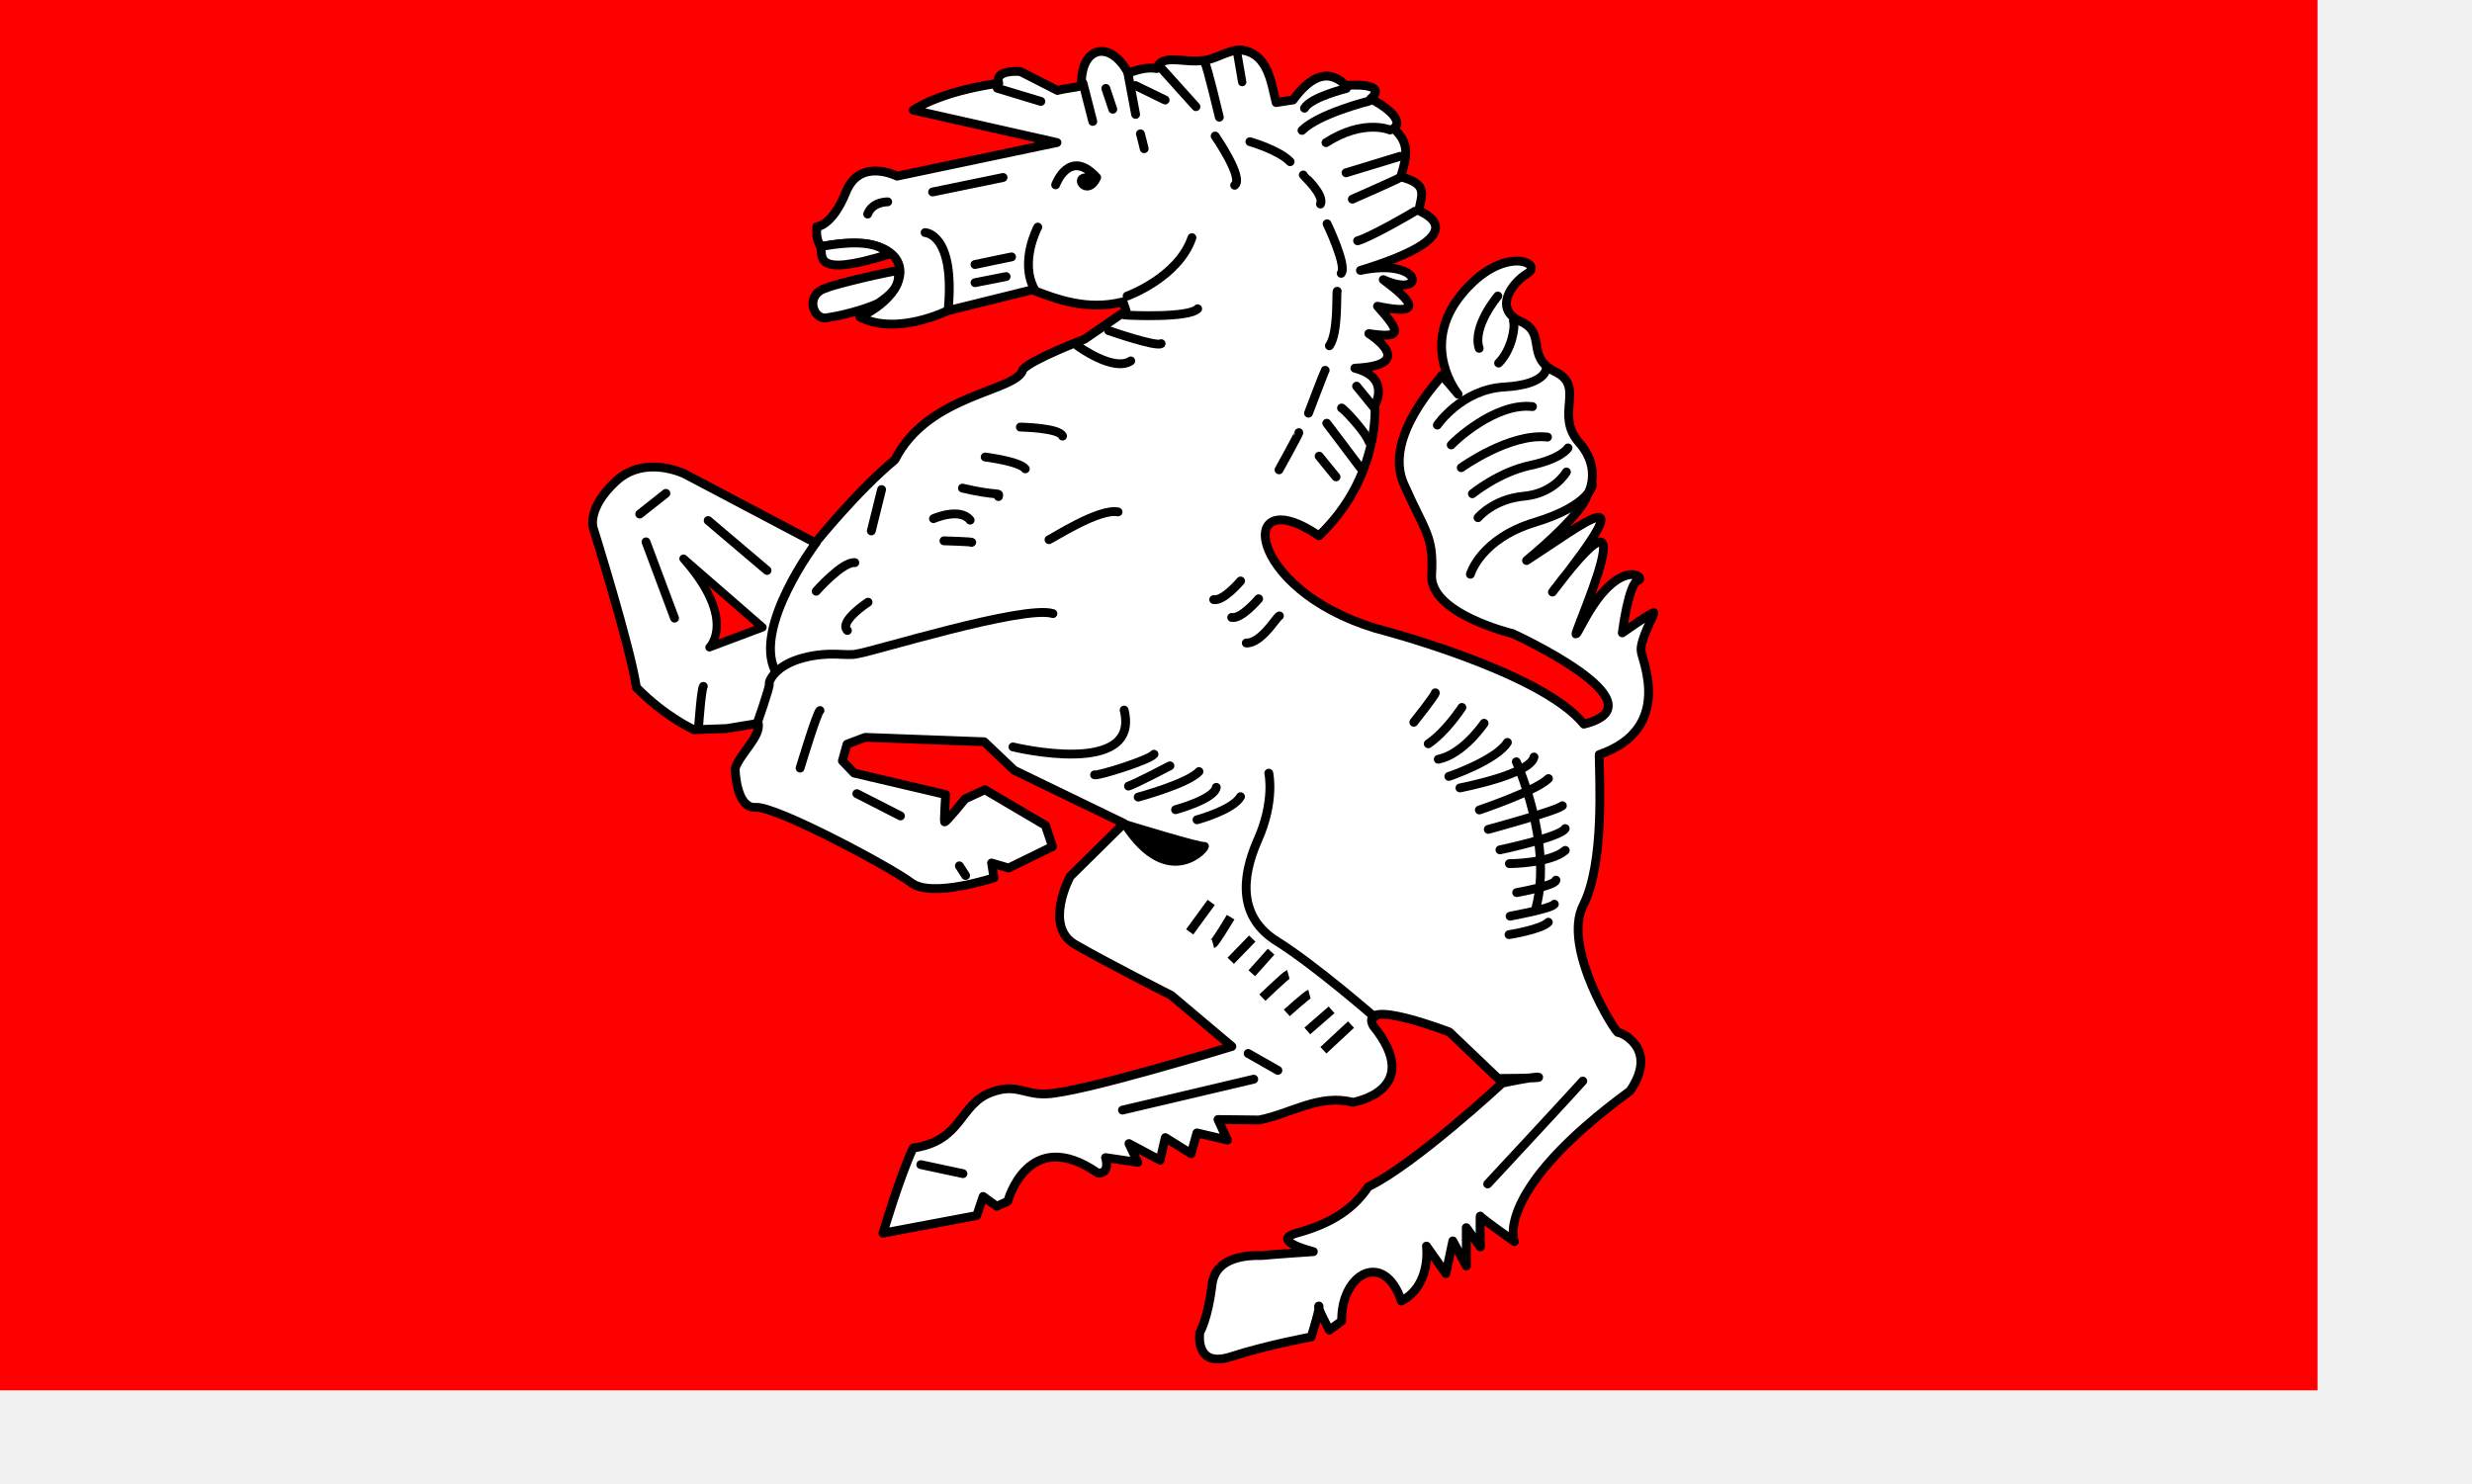
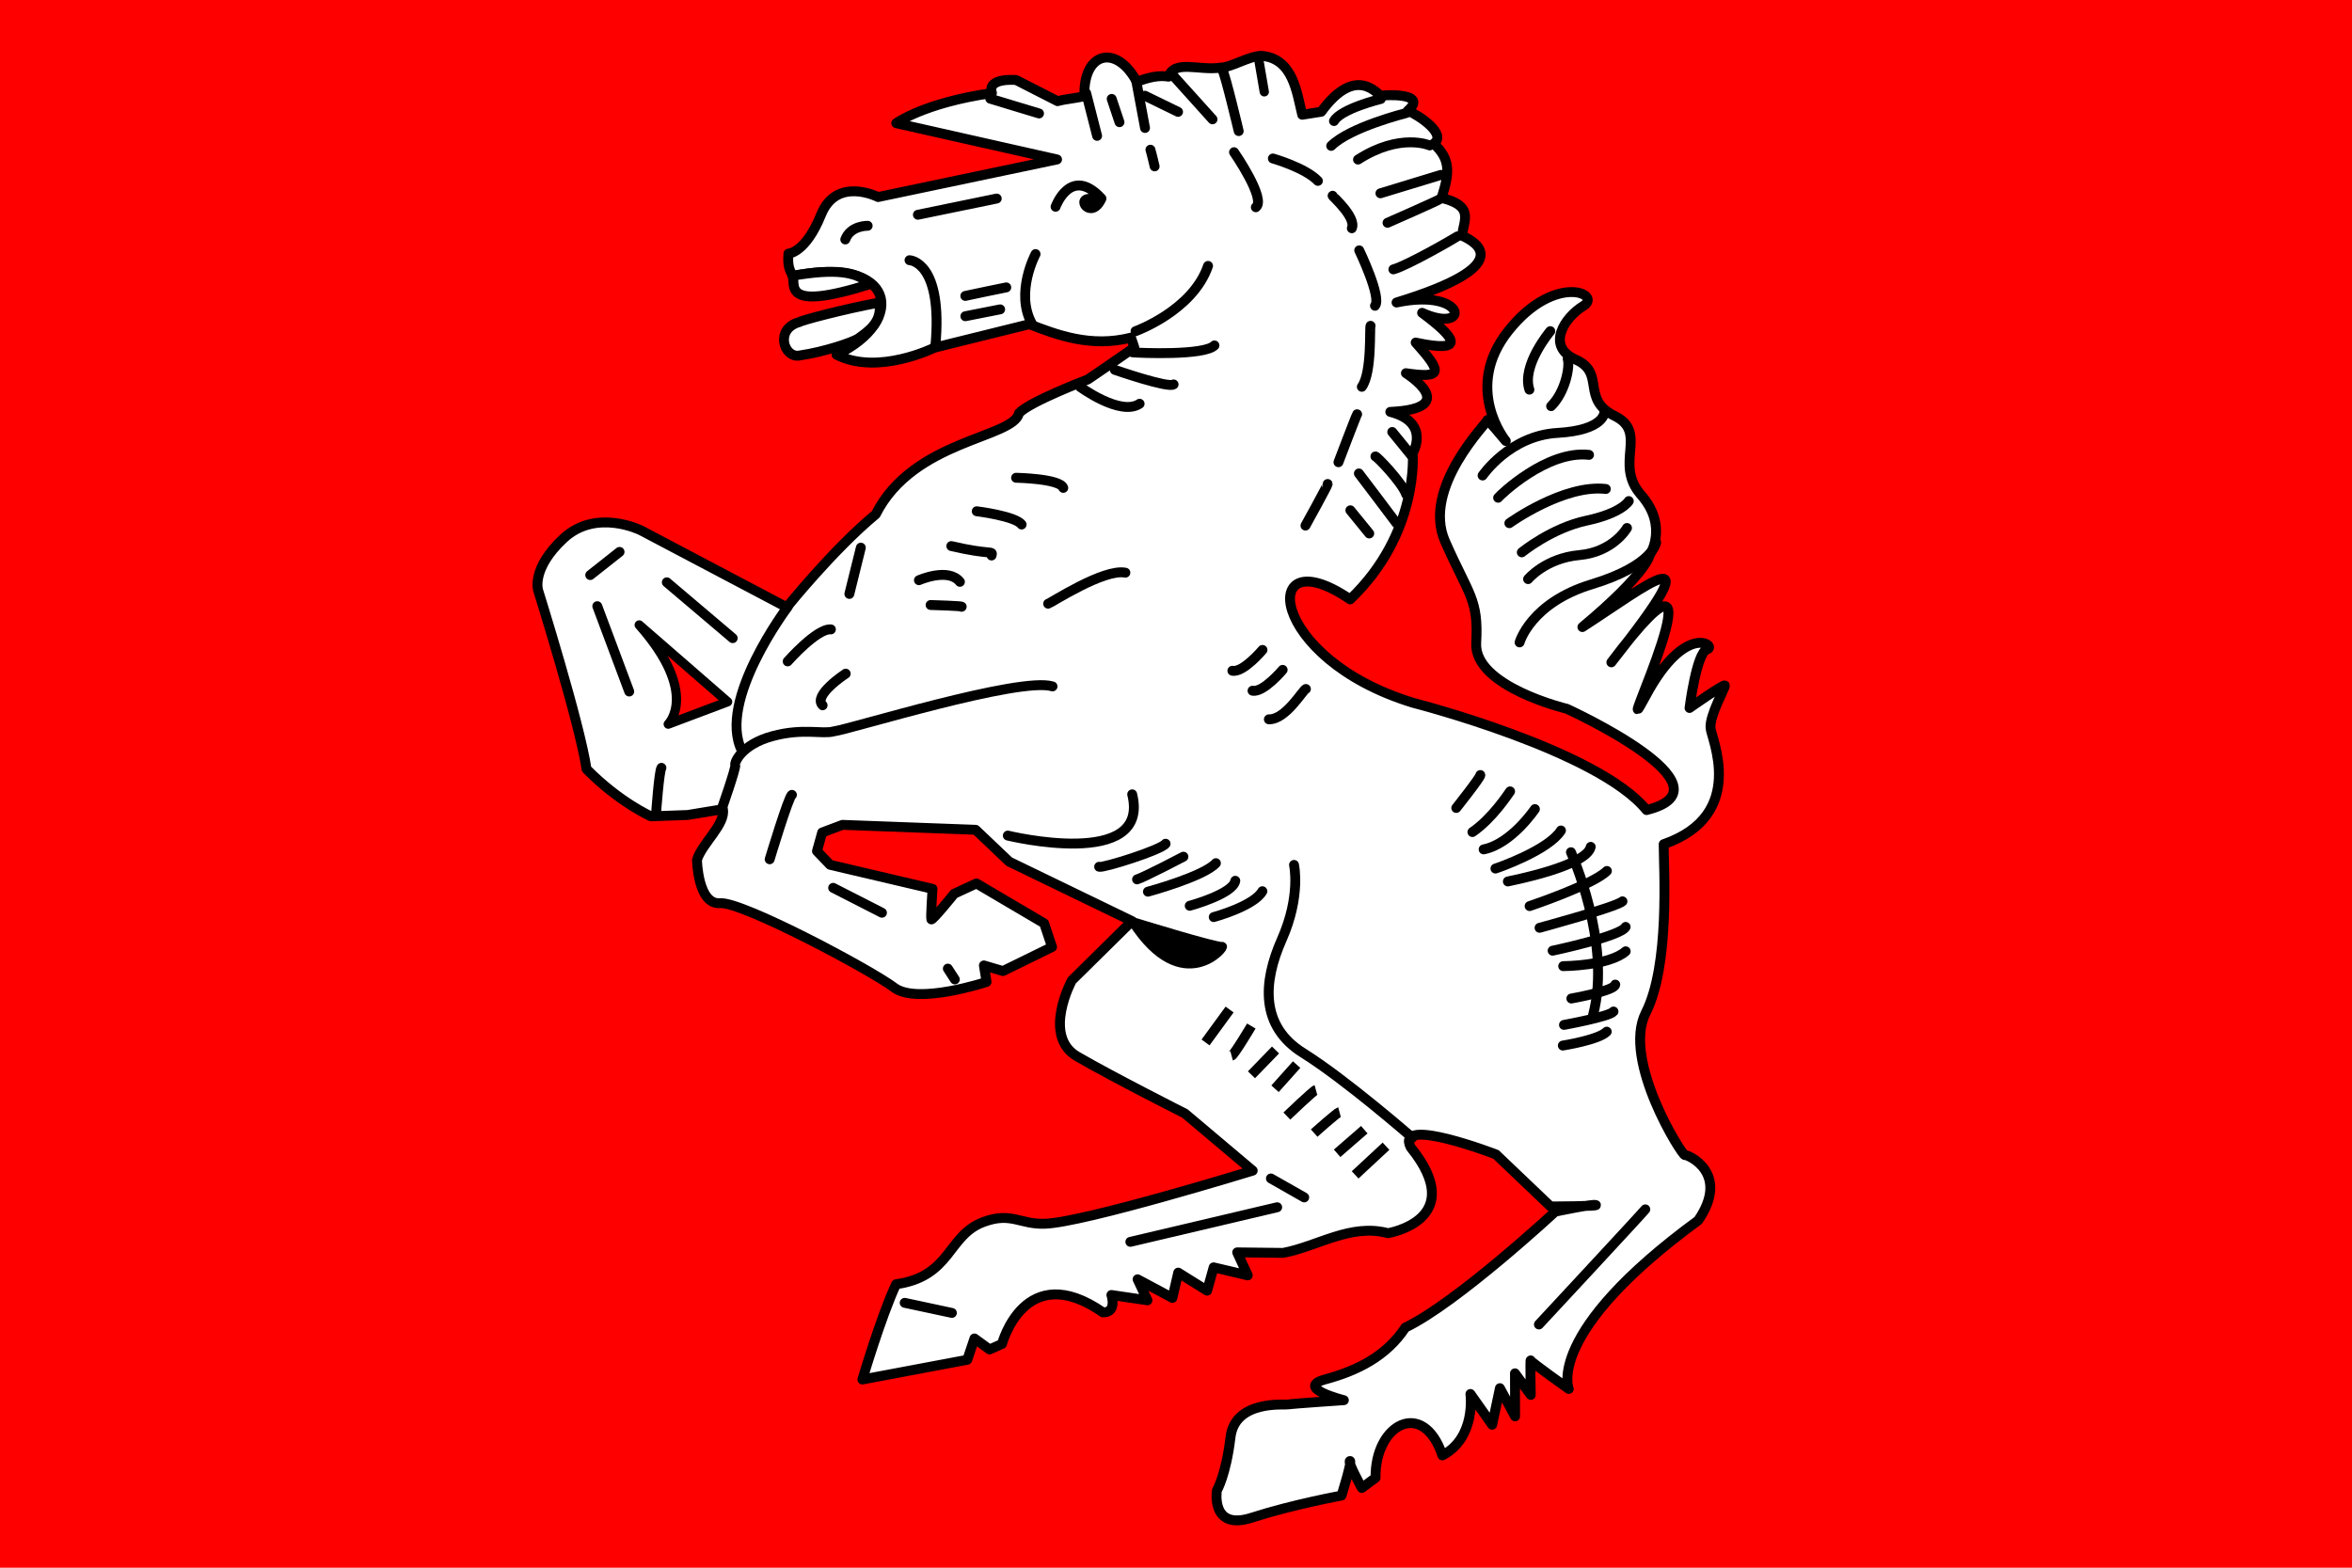
- <svg xmlns="http://www.w3.org/2000/svg" height="140mm" id="svg548" width="233.33mm">
-   <defs id="defs550" />
-   <rect height="496.062" id="rect1065" style="font-size:12px;fill:#ff0000;fill-opacity:1;fill-rule:evenodd;stroke-width:1pt" width="826.76" x="0" y="0.001" />
-   <g id="g2476" transform="matrix(1.220996,0,0,1.220996,-60.7457,5.196445)">
-     <path style="font-size:12px;fill:#ffffff;fill-rule:evenodd;stroke:#000000;stroke-width:1.937pt;stroke-linejoin:round" id="path633" d="M 377.889,83.939 C 378.177,84.799 378.465,85.659 378.753,86.519 C 376.53,88.058 374.309,89.596 372.086,91.135 C 370.263,92.377 368.44,93.622 366.616,94.864 C 366.616,94.864 351.387,100.668 348.654,103.657 C 347.133,110.258 321.098,110.542 311.217,130.092 C 300.109,139.284 287.991,154.375 287.991,154.375 C 275.297,147.677 262.602,140.982 249.908,134.285 C 249.908,134.285 238.244,128.435 229.703,136.37 C 221.16,144.305 223.06,149.98 223.06,149.98 C 223.06,149.98 233.949,184.734 235.695,196.64 C 244.3,205.368 252.515,208.975 252.515,208.975 C 255.712,208.861 258.91,208.746 262.106,208.632 C 264.218,208.25 269.194,207.502 271.306,207.119 C 272.058,211.057 265.839,216.064 264.537,220.353 C 264.537,220.353 264.74,232.114 270.563,231.666 C 276.386,231.218 310.008,249.136 316.016,253.703 C 322.023,258.268 340.162,252.24 340.162,252.24 C 339.931,250.803 339.698,249.364 339.466,247.927 C 341.124,248.417 342.78,248.907 344.438,249.397 C 348.714,247.303 352.989,245.21 357.265,243.116 C 356.574,241.051 355.884,238.988 355.192,236.924 C 349.302,233.452 343.411,229.98 337.521,226.509 C 335.583,227.408 333.644,228.306 331.706,229.206 C 331.706,229.206 325.902,236.402 325.73,235.886 C 325.557,235.369 326.049,227.922 326.049,227.922 C 317.136,225.829 308.224,223.737 299.311,221.645 C 298.167,220.454 297.02,219.263 295.876,218.072 C 296.328,216.45 296.781,214.826 297.233,213.204 C 299.001,212.538 300.768,211.874 302.536,211.209 C 314.129,211.639 325.719,212.069 337.312,212.499 C 340.231,215.274 343.152,218.048 346.071,220.822 C 356.762,225.997 367.454,231.172 378.144,236.347 C 372.906,241.514 367.668,246.681 362.43,251.848 C 362.43,251.848 354.59,266.345 363.855,271.718 C 373.12,277.09 391.987,286.62 391.987,286.62 C 397.883,291.591 403.776,296.562 409.672,301.533 C 409.672,301.533 365.445,315.143 355.333,315.405 C 348.892,315.614 346.637,312.282 339.475,314.905 C 329.927,318.339 331.067,329.153 316.535,331.207 C 312.62,339.58 307.738,356.091 307.738,356.091 C 316.868,354.373 325.997,352.655 335.128,350.937 C 335.751,349.081 336.374,347.225 336.997,345.369 C 338.312,346.325 339.63,347.283 340.945,348.239 C 342.029,347.759 343.113,347.279 344.196,346.799 C 344.196,346.799 350.127,324.377 370.55,338.55 C 374.319,338.657 372.765,334.014 372.765,334.014 C 375.905,334.477 379.048,334.941 382.188,335.405 C 381.326,333.574 380.466,331.745 379.604,329.914 C 382.635,331.532 385.666,333.153 388.697,334.771 C 389.204,332.57 389.713,330.371 390.22,328.17 C 392.736,329.74 395.254,331.311 397.77,332.881 C 398.335,330.852 398.901,328.826 399.466,326.797 C 402.438,327.494 405.407,328.193 408.379,328.889 C 407.459,326.887 406.54,324.885 405.62,322.882 C 409.618,322.928 413.613,322.972 417.61,323.017 C 426.741,321.299 435.174,315.27 445.003,317.865 C 445.003,317.865 466.232,314.377 450.934,295.444 C 446.63,287.043 473.207,297.3 473.207,297.3 C 477.958,301.831 482.711,306.36 487.462,310.89 C 487.462,310.89 500.136,310.84 499.28,310.51 C 498.423,310.178 488.664,312.253 488.664,312.253 C 488.664,312.253 463.039,336.058 449.525,342.524 C 444.578,350.05 436.882,353.818 428.665,356.039 C 420.45,358.259 433.478,361.491 433.478,361.491 C 433.478,361.491 419.606,362.427 418.92,362.612 C 418.236,362.797 405.042,361.3 403.871,371.181 C 402.7,381.062 400.312,385.082 400.312,385.082 C 400.312,385.082 398.63,395.665 409.412,392.189 C 420.193,388.711 432.861,386.413 432.861,386.413 C 432.861,386.413 435.747,377.194 435.063,377.379 C 434.377,377.565 438.165,384.418 438.165,384.418 C 439.362,383.532 440.557,382.645 441.754,381.76 C 441.544,367.751 454.201,360.953 459.21,375.916 C 468.103,371.261 466.53,359.872 466.53,359.872 C 468.421,362.549 470.315,365.226 472.206,367.902 C 472.881,364.719 473.558,361.536 474.233,358.352 C 475.554,360.808 476.873,363.265 478.194,365.722 C 478.184,361.973 478.173,358.225 478.163,354.476 C 479.538,356.356 480.914,358.234 482.289,360.114 C 482.289,360.114 482.092,350.601 482.265,351.118 C 482.438,351.633 492.219,358.554 492.219,358.554 C 492.219,358.554 485.842,343.961 526.012,314.537 C 534.54,302.105 523.223,297.286 522.539,297.471 C 521.853,297.656 506.026,272.677 512.329,260.283 C 518.632,247.889 517.02,223.006 517.001,216.26 C 539.076,208.604 529.255,188.19 529.25,185.942 C 528.898,182.662 533.159,175.321 532.986,174.804 C 532.813,174.289 523.754,180.675 523.754,180.675 C 523.754,180.675 525.597,166.111 528.337,165.371 C 531.074,164.631 522.833,157.856 512.27,177.59 C 501.704,197.325 536.957,124.218 503.338,168.752 C 531.158,133.662 512.359,148.871 495.774,159.542 C 512.693,145.407 513.364,140.722 513.364,140.722 C 513.364,140.722 518.311,133.196 511.095,125.019 C 503.877,116.843 513.103,108.723 504.186,104.382 C 495.266,100.04 501.927,93.177 494.038,89.682 C 486.15,86.187 491.095,78.662 496.054,75.633 C 501.013,72.605 488.665,66.94 476.547,82.032 C 464.427,97.123 475.769,110.937 475.769,110.937 C 475.769,110.937 470.786,104.969 470.959,105.484 C 471.132,106.001 453.707,123.088 459.913,137.164 C 466.12,151.242 468.691,152.235 468.038,163.663 C 467.386,175.093 491.724,180.893 491.724,180.893 C 491.724,180.893 536.658,201.381 512.524,207.342 C 499.805,191.651 451.638,179.35 451.638,179.35 C 413.41,167.74 410.922,135.778 435.119,152.306 C 453.229,135.033 451.457,114.132 451.457,114.132 C 451.457,114.132 456.231,106.089 445.603,103.335 C 464.521,102.465 449.684,93.229 449.684,93.229 C 459.559,94.702 459.031,92.818 452.232,85.228 C 465.91,88.14 462.416,83.766 453.91,77.46 C 466.641,83.209 465.678,70.867 447.235,74.763 C 478.906,65.07 468.157,59.031 464.301,57.294 C 465.031,52.784 467.267,49.51 458.992,47.435 C 460.937,41.321 461.619,37.461 456.923,33.277 C 460.479,30.89 453.386,26.032 450.184,24.647 C 455.68,19.874 443.91,20.565 443.224,20.75 C 442.54,20.935 436.922,12.131 427.57,24.938 C 425.914,25.197 424.26,25.458 422.604,25.718 C 421.18,20 420.245,10.86 411.823,10.323 C 408.353,10.511 404.143,13.367 401.173,13.419 C 395.781,14.243 389.158,11.296 387.69,15.774 C 385.254,15.332 382.352,15.942 379.417,17.136 C 374.077,7.139 365.35,9.31 365.724,20.835 C 363.442,21.452 360.987,21.553 358.705,22.17 C 355.104,20.33 351.501,18.492 347.9,16.652 C 347.9,16.652 340.189,15.922 341.571,20.05 C 323.765,22.611 316.584,27.928 316.584,27.928 C 330.581,31.083 344.578,34.241 358.575,37.397 C 342.997,40.669 327.419,43.942 311.841,47.214 C 311.841,47.214 301.036,41.696 296.953,51.802 C 292.872,61.908 288.417,61.986 288.417,61.986 C 288.309,63.891 288.201,65.796 289.633,67.846 C 316.167,62.364 319.641,79.43 300.995,88.407 C 311.802,93.925 326.511,86.574 326.511,86.574 C 334.783,84.526 343.058,82.477 351.33,80.428 C 358.475,83.186 367.335,86.604 377.889,83.939 z " />
-     <path style="font-size:12px;fill:#ff0000;fill-opacity:1;fill-rule:evenodd;stroke:#000000;stroke-width:2.422;stroke-linecap:round;stroke-linejoin:round" id="path634" d="M 249.45,158.991 L 272.538,179.066 L 257.033,184.9 C 257.033,184.9 265.273,176.918 249.45,158.991 z " />
+ <svg xmlns="http://www.w3.org/2000/svg" height="500" id="svg548" width="750" version="1.0">
+   <defs id="defs550">
+     </defs>
+   <rect height="500" id="rect1065" style="font-size:12px;fill:#ff0000;fill-opacity:1;fill-rule:evenodd;stroke-width:1pt" width="750" x="0" y="-4.9488191e-14" />
+   <g id="g2476" transform="matrix(1.220996,0,0,1.220996,-100.746,5.196445)">
+     <path style="font-size:12px;fill:#ffffff;fill-rule:evenodd;stroke:#000000;stroke-width:1.937pt;stroke-linejoin:round" id="path633" d="M 377.889,83.939 C 378.177,84.799 378.465,85.659 378.753,86.519 C 376.53,88.058 374.309,89.596 372.086,91.135 C 370.263,92.377 368.44,93.622 366.616,94.864 C 366.616,94.864 351.387,100.668 348.654,103.657 C 347.133,110.258 321.098,110.542 311.217,130.092 C 300.109,139.284 287.991,154.375 287.991,154.375 C 275.297,147.677 262.602,140.982 249.908,134.285 C 249.908,134.285 238.244,128.435 229.703,136.37 C 221.16,144.305 223.06,149.98 223.06,149.98 C 223.06,149.98 233.949,184.734 235.695,196.64 C 244.3,205.368 252.515,208.975 252.515,208.975 C 255.712,208.861 258.91,208.746 262.106,208.632 C 264.218,208.25 269.194,207.502 271.306,207.119 C 272.058,211.057 265.839,216.064 264.537,220.353 C 264.537,220.353 264.74,232.114 270.563,231.666 C 276.386,231.218 310.008,249.136 316.016,253.703 C 322.023,258.268 340.162,252.24 340.162,252.24 C 339.931,250.803 339.698,249.364 339.466,247.927 C 341.124,248.417 342.78,248.907 344.438,249.397 C 348.714,247.303 352.989,245.21 357.265,243.116 C 356.574,241.051 355.884,238.988 355.192,236.924 C 349.302,233.452 343.411,229.98 337.521,226.509 C 335.583,227.408 333.644,228.306 331.706,229.206 C 331.706,229.206 325.902,236.402 325.73,235.886 C 325.557,235.369 326.049,227.922 326.049,227.922 C 317.136,225.829 308.224,223.737 299.311,221.645 C 298.167,220.454 297.02,219.263 295.876,218.072 C 296.328,216.45 296.781,214.826 297.233,213.204 C 299.001,212.538 300.768,211.874 302.536,211.209 C 314.129,211.639 325.719,212.069 337.312,212.499 C 340.231,215.274 343.152,218.048 346.071,220.822 C 356.762,225.997 367.454,231.172 378.144,236.347 C 372.906,241.514 367.668,246.681 362.43,251.848 C 362.43,251.848 354.59,266.345 363.855,271.718 C 373.12,277.09 391.987,286.62 391.987,286.62 C 397.883,291.591 403.776,296.562 409.672,301.533 C 409.672,301.533 365.445,315.143 355.333,315.405 C 348.892,315.614 346.637,312.282 339.475,314.905 C 329.927,318.339 331.067,329.153 316.535,331.207 C 312.62,339.58 307.738,356.091 307.738,356.091 C 316.868,354.373 325.997,352.655 335.128,350.937 C 335.751,349.081 336.374,347.225 336.997,345.369 C 338.312,346.325 339.63,347.283 340.945,348.239 C 342.029,347.759 343.113,347.279 344.196,346.799 C 344.196,346.799 350.127,324.377 370.55,338.55 C 374.319,338.657 372.765,334.014 372.765,334.014 C 375.905,334.477 379.048,334.941 382.188,335.405 C 381.326,333.574 380.466,331.745 379.604,329.914 C 382.635,331.532 385.666,333.153 388.697,334.771 C 389.204,332.57 389.713,330.371 390.22,328.17 C 392.736,329.74 395.254,331.311 397.77,332.881 C 398.335,330.852 398.901,328.826 399.466,326.797 C 402.438,327.494 405.407,328.193 408.379,328.889 C 407.459,326.887 406.54,324.885 405.62,322.882 C 409.618,322.928 413.613,322.972 417.61,323.017 C 426.741,321.299 435.174,315.27 445.003,317.865 C 445.003,317.865 466.232,314.377 450.934,295.444 C 446.63,287.043 473.207,297.3 473.207,297.3 C 477.958,301.831 482.711,306.36 487.462,310.89 C 487.462,310.89 500.136,310.84 499.28,310.51 C 498.423,310.178 488.664,312.253 488.664,312.253 C 488.664,312.253 463.039,336.058 449.525,342.524 C 444.578,350.05 436.882,353.818 428.665,356.039 C 420.45,358.259 433.478,361.491 433.478,361.491 C 433.478,361.491 419.606,362.427 418.92,362.612 C 418.236,362.797 405.042,361.3 403.871,371.181 C 402.7,381.062 400.312,385.082 400.312,385.082 C 400.312,385.082 398.63,395.665 409.412,392.189 C 420.193,388.711 432.861,386.413 432.861,386.413 C 432.861,386.413 435.747,377.194 435.063,377.379 C 434.377,377.565 438.165,384.418 438.165,384.418 C 439.362,383.532 440.557,382.645 441.754,381.76 C 441.544,367.751 454.201,360.953 459.21,375.916 C 468.103,371.261 466.53,359.872 466.53,359.872 C 468.421,362.549 470.315,365.226 472.206,367.902 C 472.881,364.719 473.558,361.536 474.233,358.352 C 475.554,360.808 476.873,363.265 478.194,365.722 C 478.184,361.973 478.173,358.225 478.163,354.476 C 479.538,356.356 480.914,358.234 482.289,360.114 C 482.289,360.114 482.092,350.601 482.265,351.118 C 482.438,351.633 492.219,358.554 492.219,358.554 C 492.219,358.554 485.842,343.961 526.012,314.537 C 534.54,302.105 523.223,297.286 522.539,297.471 C 521.853,297.656 506.026,272.677 512.329,260.283 C 518.632,247.889 517.02,223.006 517.001,216.26 C 539.076,208.604 529.255,188.19 529.25,185.942 C 528.898,182.662 533.159,175.321 532.986,174.804 C 532.813,174.289 523.754,180.675 523.754,180.675 C 523.754,180.675 525.597,166.111 528.337,165.371 C 531.074,164.631 522.833,157.856 512.27,177.59 C 501.704,197.325 536.957,124.218 503.338,168.752 C 531.158,133.662 512.359,148.871 495.774,159.542 C 512.693,145.407 513.364,140.722 513.364,140.722 C 513.364,140.722 518.311,133.196 511.095,125.019 C 503.877,116.843 513.103,108.723 504.186,104.382 C 495.266,100.04 501.927,93.177 494.038,89.682 C 486.15,86.187 491.095,78.662 496.054,75.633 C 501.013,72.605 488.665,66.94 476.547,82.032 C 464.427,97.123 475.769,110.937 475.769,110.937 C 475.769,110.937 470.786,104.969 470.959,105.484 C 471.132,106.001 453.707,123.088 459.913,137.164 C 466.12,151.242 468.691,152.235 468.038,163.663 C 467.386,175.093 491.724,180.893 491.724,180.893 C 491.724,180.893 536.658,201.381 512.524,207.342 C 499.805,191.651 451.638,179.35 451.638,179.35 C 413.41,167.74 410.922,135.778 435.119,152.306 C 453.229,135.033 451.457,114.132 451.457,114.132 C 451.457,114.132 456.231,106.089 445.603,103.335 C 464.521,102.465 449.684,93.229 449.684,93.229 C 459.559,94.702 459.031,92.818 452.232,85.228 C 465.91,88.14 462.416,83.766 453.91,77.46 C 466.641,83.209 465.678,70.867 447.235,74.763 C 478.906,65.07 468.157,59.031 464.301,57.294 C 465.031,52.784 467.267,49.51 458.992,47.435 C 460.937,41.321 461.619,37.461 456.923,33.277 C 460.479,30.89 453.386,26.032 450.184,24.647 C 455.68,19.874 443.91,20.565 443.224,20.75 C 442.54,20.935 436.922,12.131 427.57,24.938 C 425.914,25.197 424.26,25.458 422.604,25.718 C 421.18,20 420.245,10.86 411.823,10.323 C 408.353,10.511 404.143,13.367 401.173,13.419 C 395.781,14.243 389.158,11.296 387.69,15.774 C 385.254,15.332 382.352,15.942 379.417,17.136 C 374.077,7.139 365.35,9.31 365.724,20.835 C 363.442,21.452 360.987,21.553 358.705,22.17 C 355.104,20.33 351.501,18.492 347.9,16.652 C 347.9,16.652 340.189,15.922 341.571,20.05 C 323.765,22.611 316.584,27.928 316.584,27.928 C 330.581,31.083 344.578,34.241 358.575,37.397 C 342.997,40.669 327.419,43.942 311.841,47.214 C 311.841,47.214 301.036,41.696 296.953,51.802 C 292.872,61.908 288.417,61.986 288.417,61.986 C 288.309,63.891 288.201,65.796 289.633,67.846 C 316.167,62.364 319.641,79.43 300.995,88.407 C 311.802,93.925 326.511,86.574 326.511,86.574 C 334.783,84.526 343.058,82.477 351.33,80.428 C 358.475,83.186 367.335,86.604 377.889,83.939 z" />
+     <path style="font-size:12px;fill:#ff0000;fill-opacity:1;fill-rule:evenodd;stroke:#000000;stroke-width:2.422;stroke-linecap:round;stroke-linejoin:round" id="path634" d="M 249.45,158.991 L 272.538,179.066 L 257.033,184.9 C 257.033,184.9 265.273,176.918 249.45,158.991 z" />
    <path style="font-size:12px;fill:none;fill-rule:evenodd;stroke:#000000;stroke-width:1.937pt;stroke-linecap:round" id="path635" d="M 288.24,154.263 C 288.24,154.263 269.716,178.792 276.262,191.824" />
    <path style="font-size:12px;fill:none;fill-rule:evenodd;stroke:#000000;stroke-width:1.937pt;stroke-linecap:round" id="path636" d="M 270.846,207.473 C 270.846,207.473 274.778,196.344 274.526,195.59 C 274.273,194.835 276.249,190.2 284.255,188.036 C 292.26,185.872 297.241,187.603 300.229,186.796 C 304.65,186.213 348.874,172.413 357.394,175.044" />
    <path style="font-size:12px;fill:none;fill-rule:evenodd;stroke:#000000;stroke-width:1.937pt;stroke-linecap:round" id="path637" d="M 420.46,221.67 C 420.46,221.67 422.299,229.796 417.283,241.104 C 412.265,252.411 411.69,263.845 422.819,270.79 C 433.947,277.733 451.358,292.93 451.358,292.93" />
    <path style="font-size:12px;fill:none;fill-rule:evenodd;stroke:#000000;stroke-width:1.937pt;stroke-linecap:round" id="path638" d="M 512.202,311.646 C 511.6,312.473 484.416,341.713 484.416,341.713" />
    <path style="font-size:12px;fill:none;fill-rule:evenodd;stroke:#000000;stroke-width:1.937pt;stroke-linecap:round" id="path639" d="M 377.716,320.131 L 416.063,311.094" />
    <path style="font-size:12px;fill:none;fill-rule:evenodd;stroke:#000000;stroke-width:1.937pt;stroke-linecap:round" id="path640" d="M 414.427,303.576 L 423.125,308.522" />
    <path style="font-size:12px;fill:none;fill-rule:evenodd;stroke:#000000;stroke-width:1.937pt;stroke-linecap:round" id="path641" d="M 318.783,336.06 L 331.111,338.698" />
    <path style="font-size:12px;fill:none;fill-rule:evenodd;stroke:#000000;stroke-width:1.937pt;stroke-linecap:round" id="path642" d="M 289.331,203.373 C 288.523,203.591 283.52,220.201 283.52,220.201" />
    <path style="font-size:12px;fill:none;fill-rule:evenodd;stroke:#000000;stroke-width:1.937pt;stroke-linecap:round" id="path643" d="M 300.102,227.662 L 312.844,234.169" />
    <path style="font-size:12px;fill:none;fill-rule:evenodd;stroke:#000000;stroke-width:1.937pt;stroke-linecap:round" id="path644" d="M 330.053,248.759 L 331.879,251.581" />
    <path style="font-size:12px;fill:none;fill-rule:evenodd;stroke:#000000;stroke-width:1.937pt;stroke-linecap:round" id="path645" d="M 356.244,153.442 C 357.052,153.224 370.762,144.211 376.419,145.335" />
    <path style="font-size:12px;fill:none;fill-rule:evenodd;stroke:#000000;stroke-width:1.937pt;stroke-linecap:round" id="path646" d="M 412.224,165.514 C 412.224,165.514 407.192,171.517 404.363,170.954" />
    <path style="font-size:12px;fill:none;fill-rule:evenodd;stroke:#000000;stroke-width:1.937pt;stroke-linecap:round" id="path647" d="M 417.489,170.724 C 417.489,170.724 412.457,176.728 409.629,176.166" />
    <path style="font-size:12px;fill:none;fill-rule:evenodd;stroke:#000000;stroke-width:1.937pt;stroke-linecap:round" id="path648" d="M 423.563,175.717 C 422.755,175.936 418.334,183.764 413.89,183.639" />
    <path style="font-size:12px;fill:none;fill-rule:evenodd;stroke:#000000;stroke-width:1.937pt;stroke-linecap:round" id="path649" d="M 273.865,162.439 L 256.659,147.85" />
    <path style="font-size:12px;fill:none;fill-rule:evenodd;stroke:#000000;stroke-width:1.937pt;stroke-linecap:round" id="path650" d="M 244.315,139.908 L 236.658,145.959" />
    <path style="font-size:12px;fill:none;fill-rule:evenodd;stroke:#000000;stroke-width:1.937pt;stroke-linecap:round" id="path651" d="M 238.498,154.085 C 238.701,154.694 246.841,176.378 246.841,176.378" />
    <path style="font-size:12px;fill:none;fill-rule:evenodd;stroke:#000000;stroke-width:1.937pt;stroke-linecap:round" id="path652" d="M 255.253,196.316 C 254.651,197.143 253.874,207.969 253.874,207.969" />
    <path style="font-size:12px;fill:none;fill-rule:evenodd;stroke:#000000;stroke-width:1.937pt;stroke-linecap:round" id="path653" d="M 309.112,54.724 C 309.112,54.724 304.668,54.599 303.265,58.296" />
    <path style="font-size:12px;fill:none;fill-rule:evenodd;stroke:#000000;stroke-width:1.937pt;stroke-linecap:round" id="path654" d="M 322.232,51.842 L 342.821,47.605" />
    <path style="font-size:12px;fill:none;fill-rule:evenodd;stroke:#000000;stroke-width:1.937pt;stroke-linecap:round" id="path655" d="M 320.044,63.712 C 320.044,63.712 328.932,63.963 326.772,86.44" />
    <path style="font-size:12px;fill:none;fill-rule:evenodd;stroke:#000000;stroke-width:1.937pt;stroke-linecap:round" id="path656" d="M 352.96,62.112 C 352.96,62.112 347.535,72.203 352.002,80.285" />
    <path style="font-size:12px;fill:none;fill-rule:evenodd;stroke:#000000;stroke-width:1.937pt;stroke-linecap:round" id="path657" d="M 334.612,73.042 C 335.42,72.824 345.31,70.815 345.31,70.815" />
    <path style="font-size:12px;fill:none;fill-rule:evenodd;stroke:#000000;stroke-width:1.937pt;stroke-linecap:round" id="path658" d="M 334.626,78.346 L 343.711,76.554" />
    <path style="font-size:12px;fill:none;fill-rule:evenodd;stroke:#000000;stroke-width:1.937pt;stroke-linecap:round" id="path659" d="M 345.711,214.009 C 345.711,214.009 383.099,223.143 378.197,203.237" />
    <path style="font-size:12px;fill:none;fill-rule:evenodd;stroke:#000000;stroke-width:1.937pt;stroke-linecap:round" id="path660" d="M 369.565,222.156 C 370.576,222.546 385.71,217.792 386.918,216.14" />
    <path style="font-size:12px;fill:none;fill-rule:evenodd;stroke:#000000;stroke-width:1.937pt;stroke-linecap:round" id="path661" d="M 379.471,225.449 C 381.085,225.013 391.573,219.525 391.573,219.525" />
    <path style="font-size:12px;fill:none;fill-rule:evenodd;stroke:#000000;stroke-width:1.937pt;stroke-linecap:round" id="path662" d="M 382.307,228.664 C 382.307,228.664 396.839,224.737 400.061,221.212" />
    <path style="font-size:12px;fill:none;fill-rule:evenodd;stroke:#000000;stroke-width:1.937pt;stroke-linecap:round" id="path663" d="M 393.223,232.347 C 393.223,232.347 404.525,229.293 405.123,225.815" />
    <path style="font-size:12px;fill:none;fill-rule:evenodd;stroke:#000000;stroke-width:1.937pt;stroke-linecap:round" id="path664" d="M 399.493,235.298 C 399.493,235.298 409.988,232.461 412.198,228.546" />
    <path style="font-size:12px;fill:none;fill-rule:evenodd;stroke:#000000;stroke-width:1.937pt;stroke-linecap:round" id="path665" d="M 372.843,21.577 L 374.879,27.661" />
    <path style="font-size:12px;fill:none;fill-rule:evenodd;stroke:#000000;stroke-width:1.937pt;stroke-linecap:round" id="path666" d="M 404.791,35.499 C 404.791,35.499 413.309,47.793 410.487,49.881" />
    <path style="font-size:12px;fill:none;fill-rule:evenodd;stroke:#000000;stroke-width:1.937pt;stroke-linecap:round" id="path667" d="M 379.072,82.257 C 379.072,82.257 394.001,76.894 398.008,65.196" />
    <path style="font-size:12px;fill:none;fill-rule:evenodd;stroke:#000000;stroke-width:1.937pt;stroke-linecap:round" id="path668" d="M 378.278,87.779 C 380.097,87.951 397.063,88.672 399.681,85.973" />
    <path style="font-size:12px;fill:none;fill-rule:evenodd;stroke:#000000;stroke-width:1.937pt;stroke-linecap:round" id="path669" d="M 373.646,92.348 C 373.646,92.348 387.596,97.201 389.006,96.158" />
    <path style="font-size:12px;fill:none;fill-rule:evenodd;stroke:#000000;stroke-width:1.937pt;stroke-linecap:round" id="path670" d="M 364.57,96.791 C 364.57,96.791 375.094,104.561 380.133,101.209" />
    <path style="font-size:12px;fill:none;fill-rule:evenodd;stroke:#000000;stroke-width:1.937pt;stroke-linecap:round" id="path671" d="M 307.327,138.799 L 304.331,150.887" />
    <path style="font-size:12px;fill:none;fill-rule:evenodd;stroke:#000000;stroke-width:1.937pt;stroke-linecap:round" id="path672" d="M 288.223,168.509 C 288.223,168.509 295.873,159.808 299.509,160.151" />
    <path style="font-size:12px;fill:none;fill-rule:evenodd;stroke:#000000;stroke-width:1.937pt;stroke-linecap:round" id="path673" d="M 303.379,171.712 C 303.379,171.712 294.711,177.372 297.344,179.976" />
    <path style="font-size:12px;fill:none;fill-rule:evenodd;stroke:#000000;stroke-width:1.937pt;stroke-linecap:round" id="path674" d="M 347.873,120.543 C 347.873,120.543 359.384,120.749 360.199,123.183" />
    <path style="font-size:12px;fill:none;fill-rule:evenodd;stroke:#000000;stroke-width:1.937pt;stroke-linecap:round" id="path675" d="M 337.596,129.292 C 337.596,129.292 347.699,130.541 349.319,132.757" />
    <path style="font-size:12px;fill:none;fill-rule:evenodd;stroke:#000000;stroke-width:1.937pt;stroke-linecap:round" id="path676" d="M 330.957,138.383 C 341.466,140.851 341.866,139.416 341.466,140.851" />
    <path style="font-size:12px;fill:none;fill-rule:evenodd;stroke:#000000;stroke-width:1.937pt;stroke-linecap:round" id="path677" d="M 322.499,147.304 C 322.499,147.304 330.165,143.905 333.205,147.728" />
    <path style="font-size:12px;fill:none;fill-rule:evenodd;stroke:#000000;stroke-width:1.937pt;stroke-linecap:round" id="path678" d="M 325.547,153.778 C 325.547,153.778 334.433,154.03 333.628,154.247" />
    <path style="font-size:12px;fill:none;fill-rule:evenodd;stroke:#000000;stroke-width:1.937pt;stroke-linecap:round" id="path679" d="M 341.132,21.523 L 353.867,25.38" />
    <path style="font-size:12px;fill:none;fill-rule:evenodd;stroke:#000000;stroke-width:1.937pt;stroke-linecap:round" id="path680" d="M 369.032,31.232 L 366.174,20.062" />
    <path style="font-size:12px;fill:none;fill-rule:evenodd;stroke:#000000;stroke-width:1.937pt;stroke-linecap:round" id="path681" d="M 379.259,16.915 L 381.548,29.175" />
-     <path style="font-size:12px;fill:#ffffff;fill-rule:evenodd;stroke:#000000;stroke-width:1.937pt;stroke-linecap:round;stroke-linejoin:round" id="path682" d="M 289.463,67.778 C 290.552,69.946 286.16,77.422 309.784,69.943 C 306.109,66.559 300.447,65.901 289.463,67.778 z " />
-     <path style="font-size:12px;fill:#ffffff;fill-rule:evenodd;stroke:#000000;stroke-width:1.937pt;stroke-linecap:round;stroke-linejoin:round" id="path683" d="M 312.13,74.779 C 302.559,76.546 291.577,79.514 291.327,79.854 C 284.67,81.653 287.273,89.429 291.351,88.6 C 297.926,87.643 305.08,85.164 306.577,84.213 C 309.512,82.143 313.03,79.641 312.13,74.779 z " />
+     <path style="font-size:12px;fill:#ffffff;fill-rule:evenodd;stroke:#000000;stroke-width:1.937pt;stroke-linecap:round;stroke-linejoin:round" id="path682" d="M 289.463,67.778 C 290.552,69.946 286.16,77.422 309.784,69.943 C 306.109,66.559 300.447,65.901 289.463,67.778 z" />
+     <path style="font-size:12px;fill:#ffffff;fill-rule:evenodd;stroke:#000000;stroke-width:1.937pt;stroke-linecap:round;stroke-linejoin:round" id="path683" d="M 312.13,74.779 C 302.559,76.546 291.577,79.514 291.327,79.854 C 284.67,81.653 287.273,89.429 291.351,88.6 C 297.926,87.643 305.08,85.164 306.577,84.213 C 309.512,82.143 313.03,79.641 312.13,74.779 z" />
    <path style="font-size:12px;fill:none;fill-rule:evenodd;stroke:#000000;stroke-width:1.937pt;stroke-linecap:round;stroke-linejoin:round" id="path684" d="M 358.187,49.749 C 358.187,49.749 362.155,38.832 370.172,47.604 C 367.442,53.539 363.093,47.057 367.675,47.733" />
    <path style="font-size:12px;fill:none;fill-rule:evenodd;stroke:#000000;stroke-width:1.937pt;stroke-linecap:round" id="path685" d="M 382.958,34.849 C 383.21,35.601 384.054,39.202 384.054,39.202" />
    <path style="font-size:12px;fill:none;fill-rule:evenodd;stroke:#000000;stroke-width:1.937pt;stroke-linecap:round" id="path686" d="M 401.803,14.166 C 402.47,15.08 406.011,29.987 406.011,29.987" />
    <path style="font-size:12px;fill:none;fill-rule:evenodd;stroke:#000000;stroke-width:1.937pt;stroke-linecap:round" id="path687" d="M 389.068,15.693 C 389.651,16.356 399.173,26.91 399.173,26.91" />
    <path style="font-size:12px;fill:none;fill-rule:evenodd;stroke:#000000;stroke-width:1.937pt;stroke-linecap:round" id="path688" d="M 381.504,20.746 L 390.176,24.967" />
    <path style="font-size:12px;fill:none;fill-rule:evenodd;stroke:#000000;stroke-width:1.937pt;stroke-linecap:round" id="path689" d="M 449.792,25.264 C 449.461,25.354 435.065,28.971 430.167,33.851" />
    <path style="font-size:12px;fill:none;fill-rule:evenodd;stroke:#000000;stroke-width:1.937pt;stroke-linecap:round" id="path690" d="M 443.121,21.597 C 443.121,21.597 432.721,24.134 430.899,27.362" />
    <path style="font-size:12px;fill:none;fill-rule:evenodd;stroke:#000000;stroke-width:1.937pt;stroke-linecap:round" id="path691" d="M 455.895,33.734 C 455.895,33.734 448.225,30.337 437.171,37.427" />
    <path style="font-size:12px;fill:none;fill-rule:evenodd;stroke:#000000;stroke-width:1.937pt;stroke-linecap:round" id="path692" d="M 443.025,46.238 C 443.356,46.148 458.831,41.42 458.831,41.42" />
    <path style="font-size:12px;fill:none;fill-rule:evenodd;stroke:#000000;stroke-width:1.937pt;stroke-linecap:round" id="path693" d="M 458.433,47.818 C 457.85,48.248 444.877,53.942 444.877,53.942" />
    <path style="font-size:12px;fill:none;fill-rule:evenodd;stroke:#000000;stroke-width:1.937pt;stroke-linecap:round" id="path694" d="M 463.123,57.49 C 462.54,57.921 450.071,65.12 446.41,66.11" />
    <path style="font-size:12px;fill:none;fill-rule:evenodd;stroke:#000000;stroke-width:1.937pt;stroke-linecap:round" id="path695" d="M 414.939,37.145 C 414.939,37.145 423.354,39.521 426.696,42.994" />
    <path style="font-size:12px;fill:none;fill-rule:evenodd;stroke:#000000;stroke-width:1.937pt;stroke-linecap:round" id="path696" d="M 430.537,46.879 C 430.621,47.13 436.798,52.571 435.555,55.368" />
    <path style="font-size:12px;fill:none;fill-rule:evenodd;stroke:#000000;stroke-width:1.937pt;stroke-linecap:round" id="path697" d="M 437.486,61.137 C 437.486,61.137 443.433,73.479 441.608,75.613" />
    <path style="font-size:12px;fill:none;fill-rule:evenodd;stroke:#000000;stroke-width:1.937pt;stroke-linecap:round" id="path698" d="M 440.456,80.847 C 440.123,80.937 440.906,93.034 438.168,96.783" />
    <path style="font-size:12px;fill:none;fill-rule:evenodd;stroke:#000000;stroke-width:1.937pt;stroke-linecap:round" id="path699" d="M 436.94,103.952 C 436.691,104.293 432.063,116.483 432.063,116.483" />
    <path style="font-size:12px;fill:none;fill-rule:evenodd;stroke:#000000;stroke-width:1.937pt;stroke-linecap:round" id="path700" d="M 429.248,122.169 C 429.331,122.418 423.45,133.035 423.45,133.035" />
    <path style="font-size:12px;fill:none;fill-rule:evenodd;stroke:#000000;stroke-width:1.937pt;stroke-linecap:round" id="path701" d="M 446.111,108.584 L 451.041,114.636" />
    <path style="font-size:12px;fill:none;fill-rule:evenodd;stroke:#000000;stroke-width:1.937pt;stroke-linecap:round" id="path702" d="M 437.399,119.418 C 437.399,119.418 445.84,130.538 447.177,132.365" />
    <path style="font-size:12px;fill:none;fill-rule:evenodd;stroke:#000000;stroke-width:1.937pt;stroke-linecap:round" id="path703" d="M 435.177,129.043 L 440.107,135.096" />
    <path style="font-size:12px;fill:none;fill-rule:evenodd;stroke:#000000;stroke-width:1.937pt;stroke-linecap:round" id="path704" d="M 441.716,114.968 C 442.05,114.878 448.731,121.825 449.738,124.834" />
-     <path style="font-size:12px;fill-rule:evenodd;stroke:#000000;stroke-width:2.422;stroke-linejoin:round" id="path706" d="M 378.347,236.535 C 378.347,236.535 400.357,243.334 401.649,242.985 C 402.942,242.636 391.502,256.881 378.347,236.535 z " />
+     <path style="font-size:12px;fill-rule:evenodd;stroke:#000000;stroke-width:2.422;stroke-linejoin:round" id="path706" d="M 378.347,236.535 C 378.347,236.535 400.357,243.334 401.649,242.985 C 402.942,242.636 391.502,256.881 378.347,236.535 z" />
    <path style="font-size:12px;fill:none;fill-rule:evenodd;stroke:#000000;stroke-width:1.937pt" id="path707" d="M 403.636,259.445 L 397.353,268.048" />
    <path style="font-size:12px;fill:none;fill-rule:evenodd;stroke:#000000;stroke-width:1.937pt" id="path708" d="M 409.309,263.755 C 409.309,263.755 404.801,271.346 404.155,271.521" />
    <path style="font-size:12px;fill:none;fill-rule:evenodd;stroke:#000000;stroke-width:1.937pt" id="path709" d="M 415.631,270.014 L 409.344,276.493" />
    <path style="font-size:12px;fill:none;fill-rule:evenodd;stroke:#000000;stroke-width:1.937pt" id="path710" d="M 421.14,273.836 L 415.498,280.141" />
    <path style="font-size:12px;fill:none;fill-rule:evenodd;stroke:#000000;stroke-width:1.937pt" id="path711" d="M 426.172,280.443 C 425.524,280.618 418.589,287.273 418.589,287.273" />
    <path style="font-size:12px;fill:none;fill-rule:evenodd;stroke:#000000;stroke-width:1.937pt" id="path712" d="M 432.331,286.215 C 431.686,286.389 425.717,291.72 425.717,291.72" />
    <path style="font-size:12px;fill:none;fill-rule:evenodd;stroke:#000000;stroke-width:1.937pt" id="path713" d="M 438.812,290.836 L 431.716,297.004" />
    <path style="font-size:12px;fill:none;fill-rule:evenodd;stroke:#000000;stroke-width:1.937pt" id="path714" d="M 444.484,295.146 L 436.42,302.638" />
    <path style="font-size:12px;fill:none;fill-rule:evenodd;stroke:#000000;stroke-width:1.937pt;stroke-linecap:round" id="path715" d="M 479.368,163.551 C 479.368,163.551 482.25,153.212 498.245,148.358 C 514.239,143.503 515.031,137.446 515.031,137.446" />
    <path style="font-size:12px;fill:none;fill-rule:evenodd;stroke:#000000;stroke-width:1.937pt;stroke-linecap:round" id="path716" d="M 507.421,133.662 C 507.421,133.662 503.88,139.93 494.989,140.74 C 486.099,141.548 481.586,147.018 481.586,147.018" />
    <path style="font-size:12px;fill:none;fill-rule:evenodd;stroke:#000000;stroke-width:1.937pt;stroke-linecap:round" id="path717" d="M 479.949,140.024 C 479.949,140.024 487.692,133.682 496.906,131.723 C 506.117,129.764 507.887,126.63 507.887,126.63" />
    <path style="font-size:12px;fill:none;fill-rule:evenodd;stroke:#000000;stroke-width:1.937pt;stroke-linecap:round" id="path718" d="M 476.695,132.406 C 476.695,132.406 490.895,122.192 501.893,123.47" />
    <path style="font-size:12px;fill:none;fill-rule:evenodd;stroke:#000000;stroke-width:1.937pt;stroke-linecap:round" id="path719" d="M 473.764,125.76 C 474.249,125.099 486.505,113.288 497.504,114.563" />
    <path style="font-size:12px;fill:none;fill-rule:evenodd;stroke:#000000;stroke-width:1.937pt;stroke-linecap:round" id="path720" d="M 469.706,119.953 C 469.706,119.953 476.793,109.539 489.242,108.83 C 501.691,108.121 501.514,103.388 501.514,103.388" />
    <path style="font-size:12px;fill:none;fill-rule:evenodd;stroke:#000000;stroke-width:1.937pt;stroke-linecap:round" id="path721" d="M 491.935,89.511 C 492.587,91.46 491.313,98.177 487.604,101.837" />
    <path style="font-size:12px;fill:none;fill-rule:evenodd;stroke:#000000;stroke-width:1.937pt;stroke-linecap:round" id="path722" d="M 487.388,82.242 C 487.388,82.242 479.812,91.195 481.932,97.527" />
    <path style="font-size:12px;fill:none;fill-rule:evenodd;stroke:#000000;stroke-width:1.937pt;stroke-linecap:round" id="path723" d="M 492.781,218.354 C 492.781,218.354 503.518,242.01 498.558,260.879" />
    <path style="font-size:12px;fill:none;fill-rule:evenodd;stroke:#000000;stroke-width:1.937pt;stroke-linecap:round" id="path724" d="M 469.116,198.193 C 469.279,198.679 462.833,206.796 462.833,206.796" />
    <path style="font-size:12px;fill:none;fill-rule:evenodd;stroke:#000000;stroke-width:1.937pt;stroke-linecap:round" id="path725" d="M 476.889,202.465 C 476.407,203.127 472.221,209.57 467.056,213.091" />
    <path style="font-size:12px;fill:none;fill-rule:evenodd;stroke:#000000;stroke-width:1.937pt;stroke-linecap:round" id="path726" d="M 483.37,207.088 C 483.37,207.088 477.25,216.178 469.98,217.613" />
    <path style="font-size:12px;fill:none;fill-rule:evenodd;stroke:#000000;stroke-width:1.937pt;stroke-linecap:round" id="path727" d="M 473.064,222.621 C 473.711,222.446 486.957,217.803 490.177,212.684" />
    <path style="font-size:12px;fill:none;fill-rule:evenodd;stroke:#000000;stroke-width:1.937pt;stroke-linecap:round" id="path728" d="M 476.309,225.994 C 476.954,225.819 496.832,222.039 497.95,216.957" />
    <path style="font-size:12px;fill:none;fill-rule:evenodd;stroke:#000000;stroke-width:1.937pt;stroke-linecap:round" id="path729" d="M 481.986,232.425 C 481.986,232.425 498.463,226.91 502.174,223.251" />
    <path style="font-size:12px;fill:none;fill-rule:evenodd;stroke:#000000;stroke-width:1.937pt;stroke-linecap:round" id="path730" d="M 484.588,238.097 C 484.588,238.097 504.625,232.682 506.237,231.184" />
    <path style="font-size:12px;fill:none;fill-rule:evenodd;stroke:#000000;stroke-width:1.937pt;stroke-linecap:round" id="path731" d="M 488,244.079 C 488,244.079 505.777,240.336 507.066,237.865" />
    <path style="font-size:12px;fill:none;fill-rule:evenodd;stroke:#000000;stroke-width:1.937pt;stroke-linecap:round" id="path732" d="M 490.761,248.113 C 490.761,248.113 502.728,248.066 507.082,244.234" />
    <path style="font-size:12px;fill:none;fill-rule:evenodd;stroke:#000000;stroke-width:1.937pt;stroke-linecap:round" id="path733" d="M 492.888,256.569 C 492.888,256.569 504.2,254.574 504.359,252.938" />
    <path style="font-size:12px;fill:none;fill-rule:evenodd;stroke:#000000;stroke-width:1.937pt;stroke-linecap:round" id="path734" d="M 490.966,263.461 C 490.966,263.461 502.926,261.291 503.892,259.968" />
    <path style="font-size:12px;fill:none;fill-rule:evenodd;stroke:#000000;stroke-width:1.937pt;stroke-linecap:round" id="path735" d="M 490.658,268.857 C 490.658,268.857 500.033,267.386 502.129,265.225" />
    <path style="font-size:12px;fill:none;fill-rule:evenodd;stroke:#000000;stroke-width:2.422;stroke-linecap:round" id="path869" d="M 411.361,11.958 L 412.694,19.733" />
  </g>
</svg>
